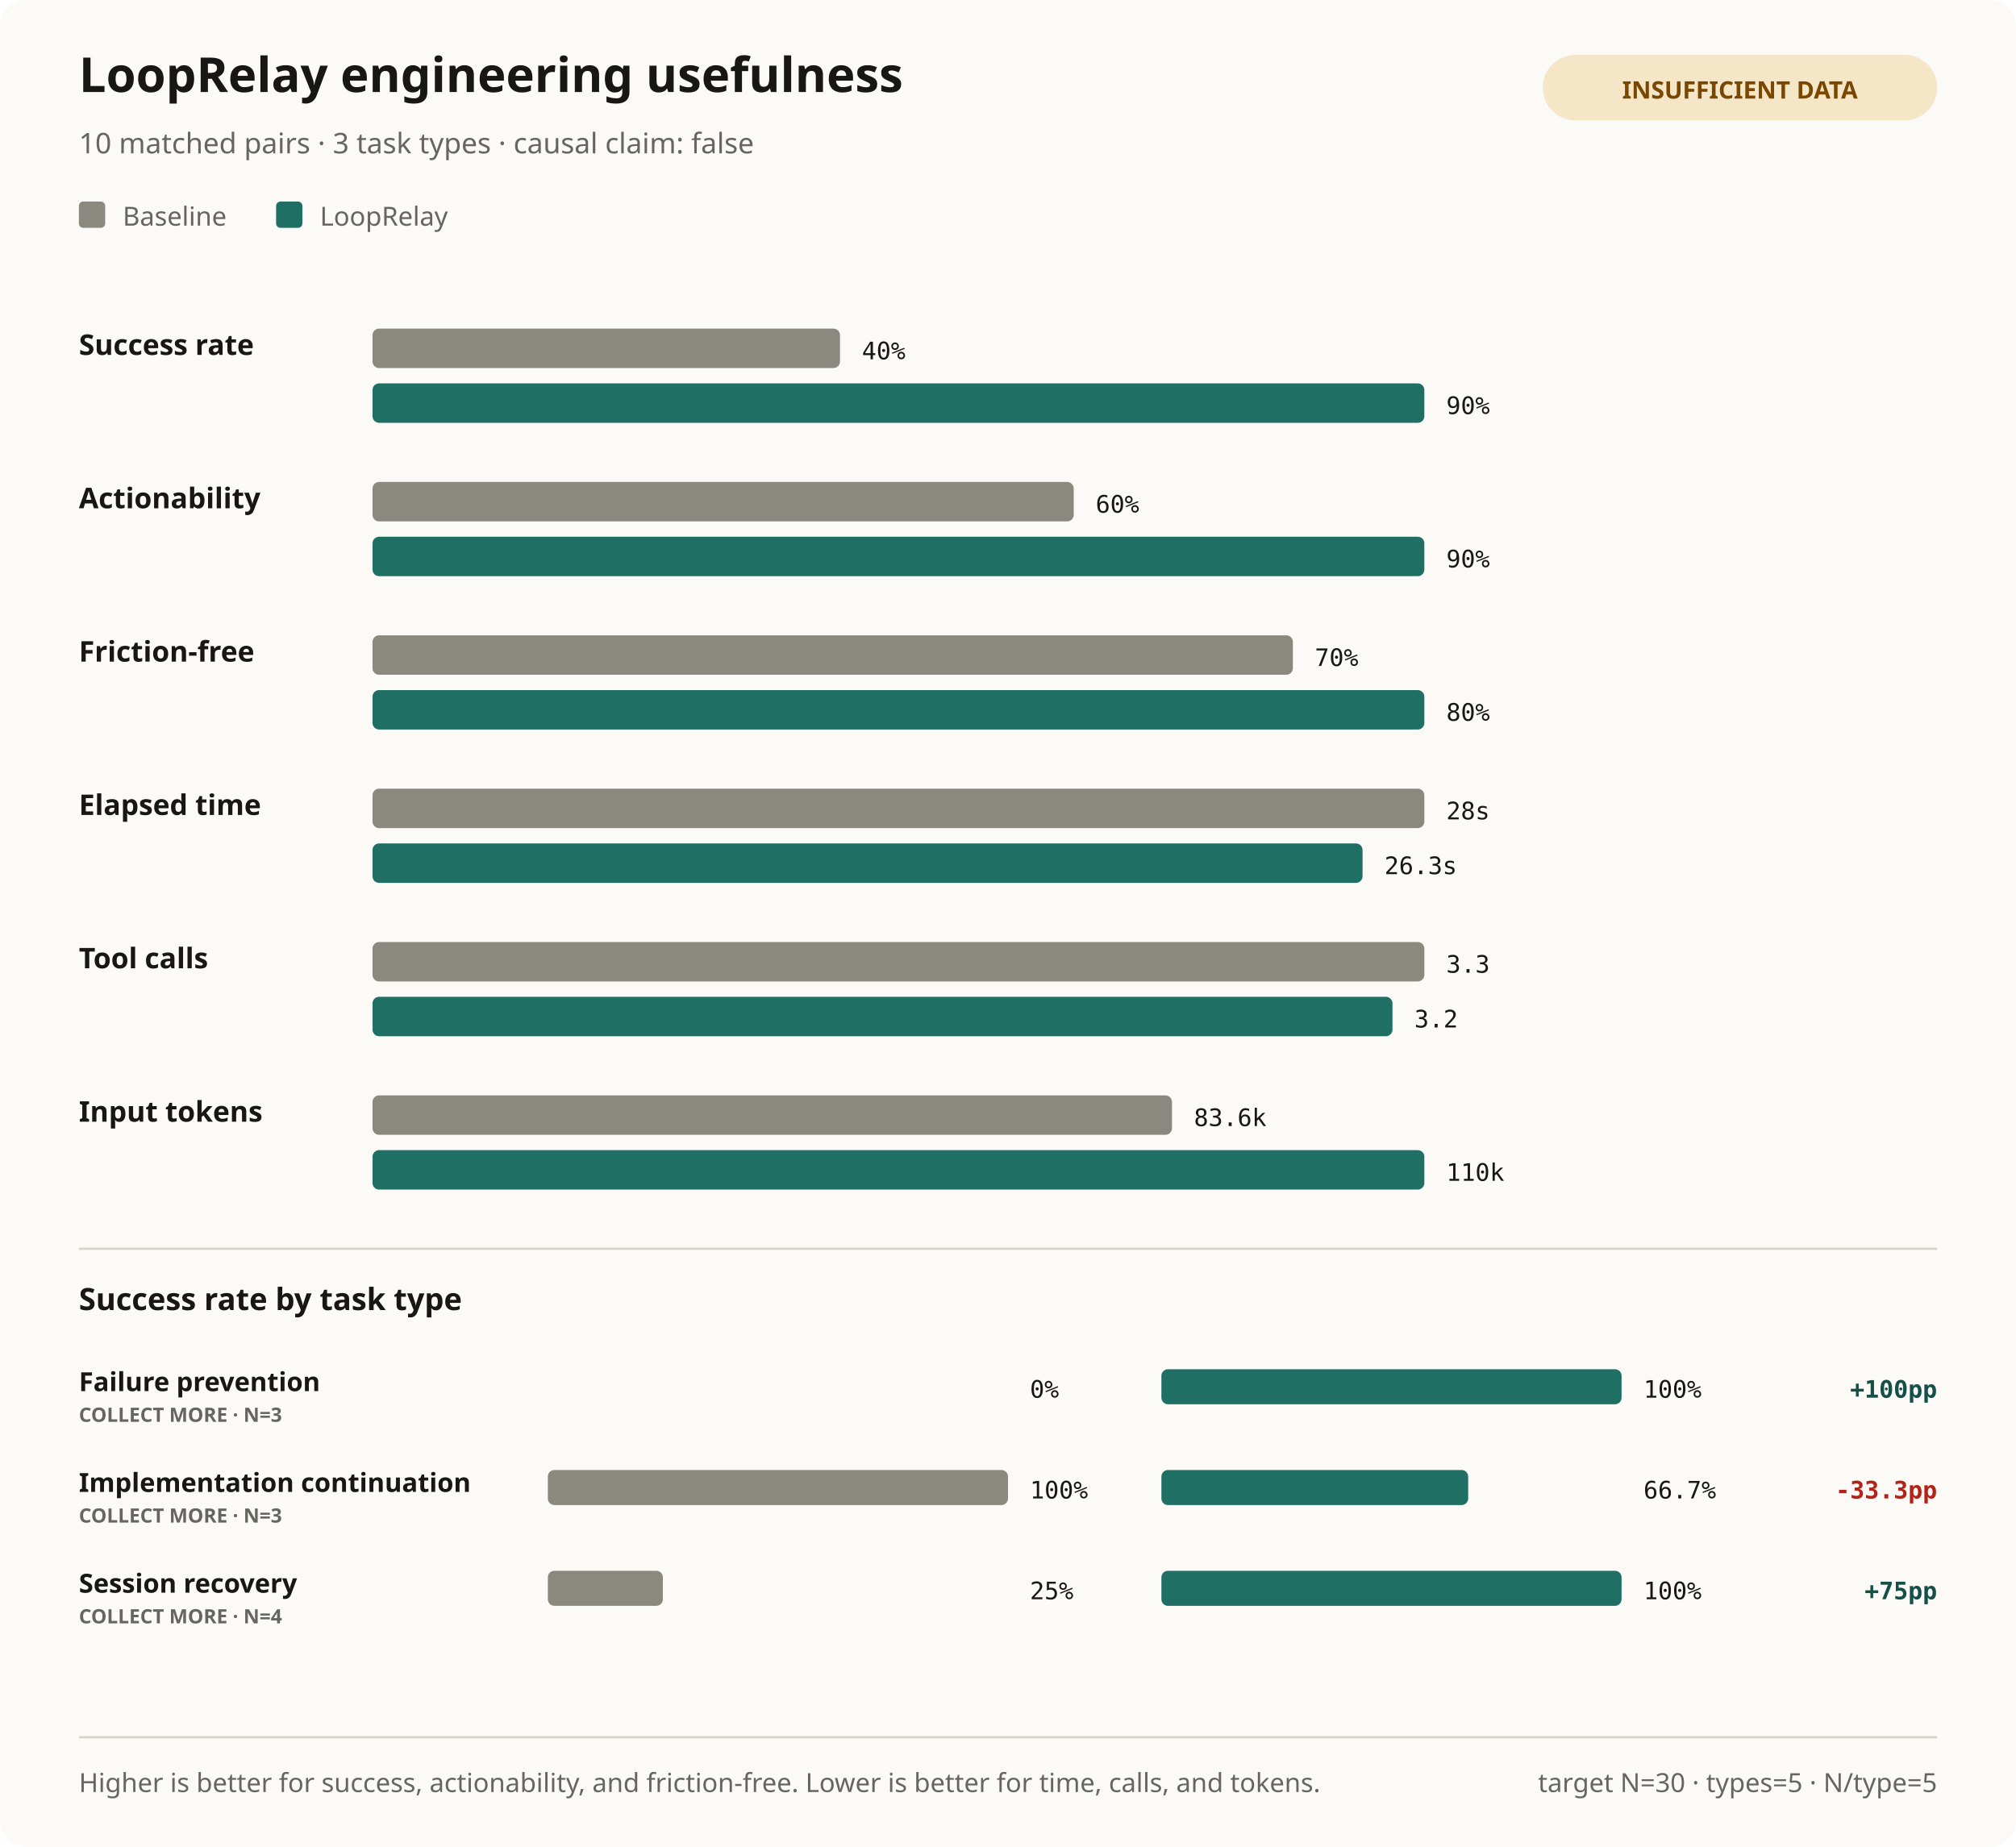
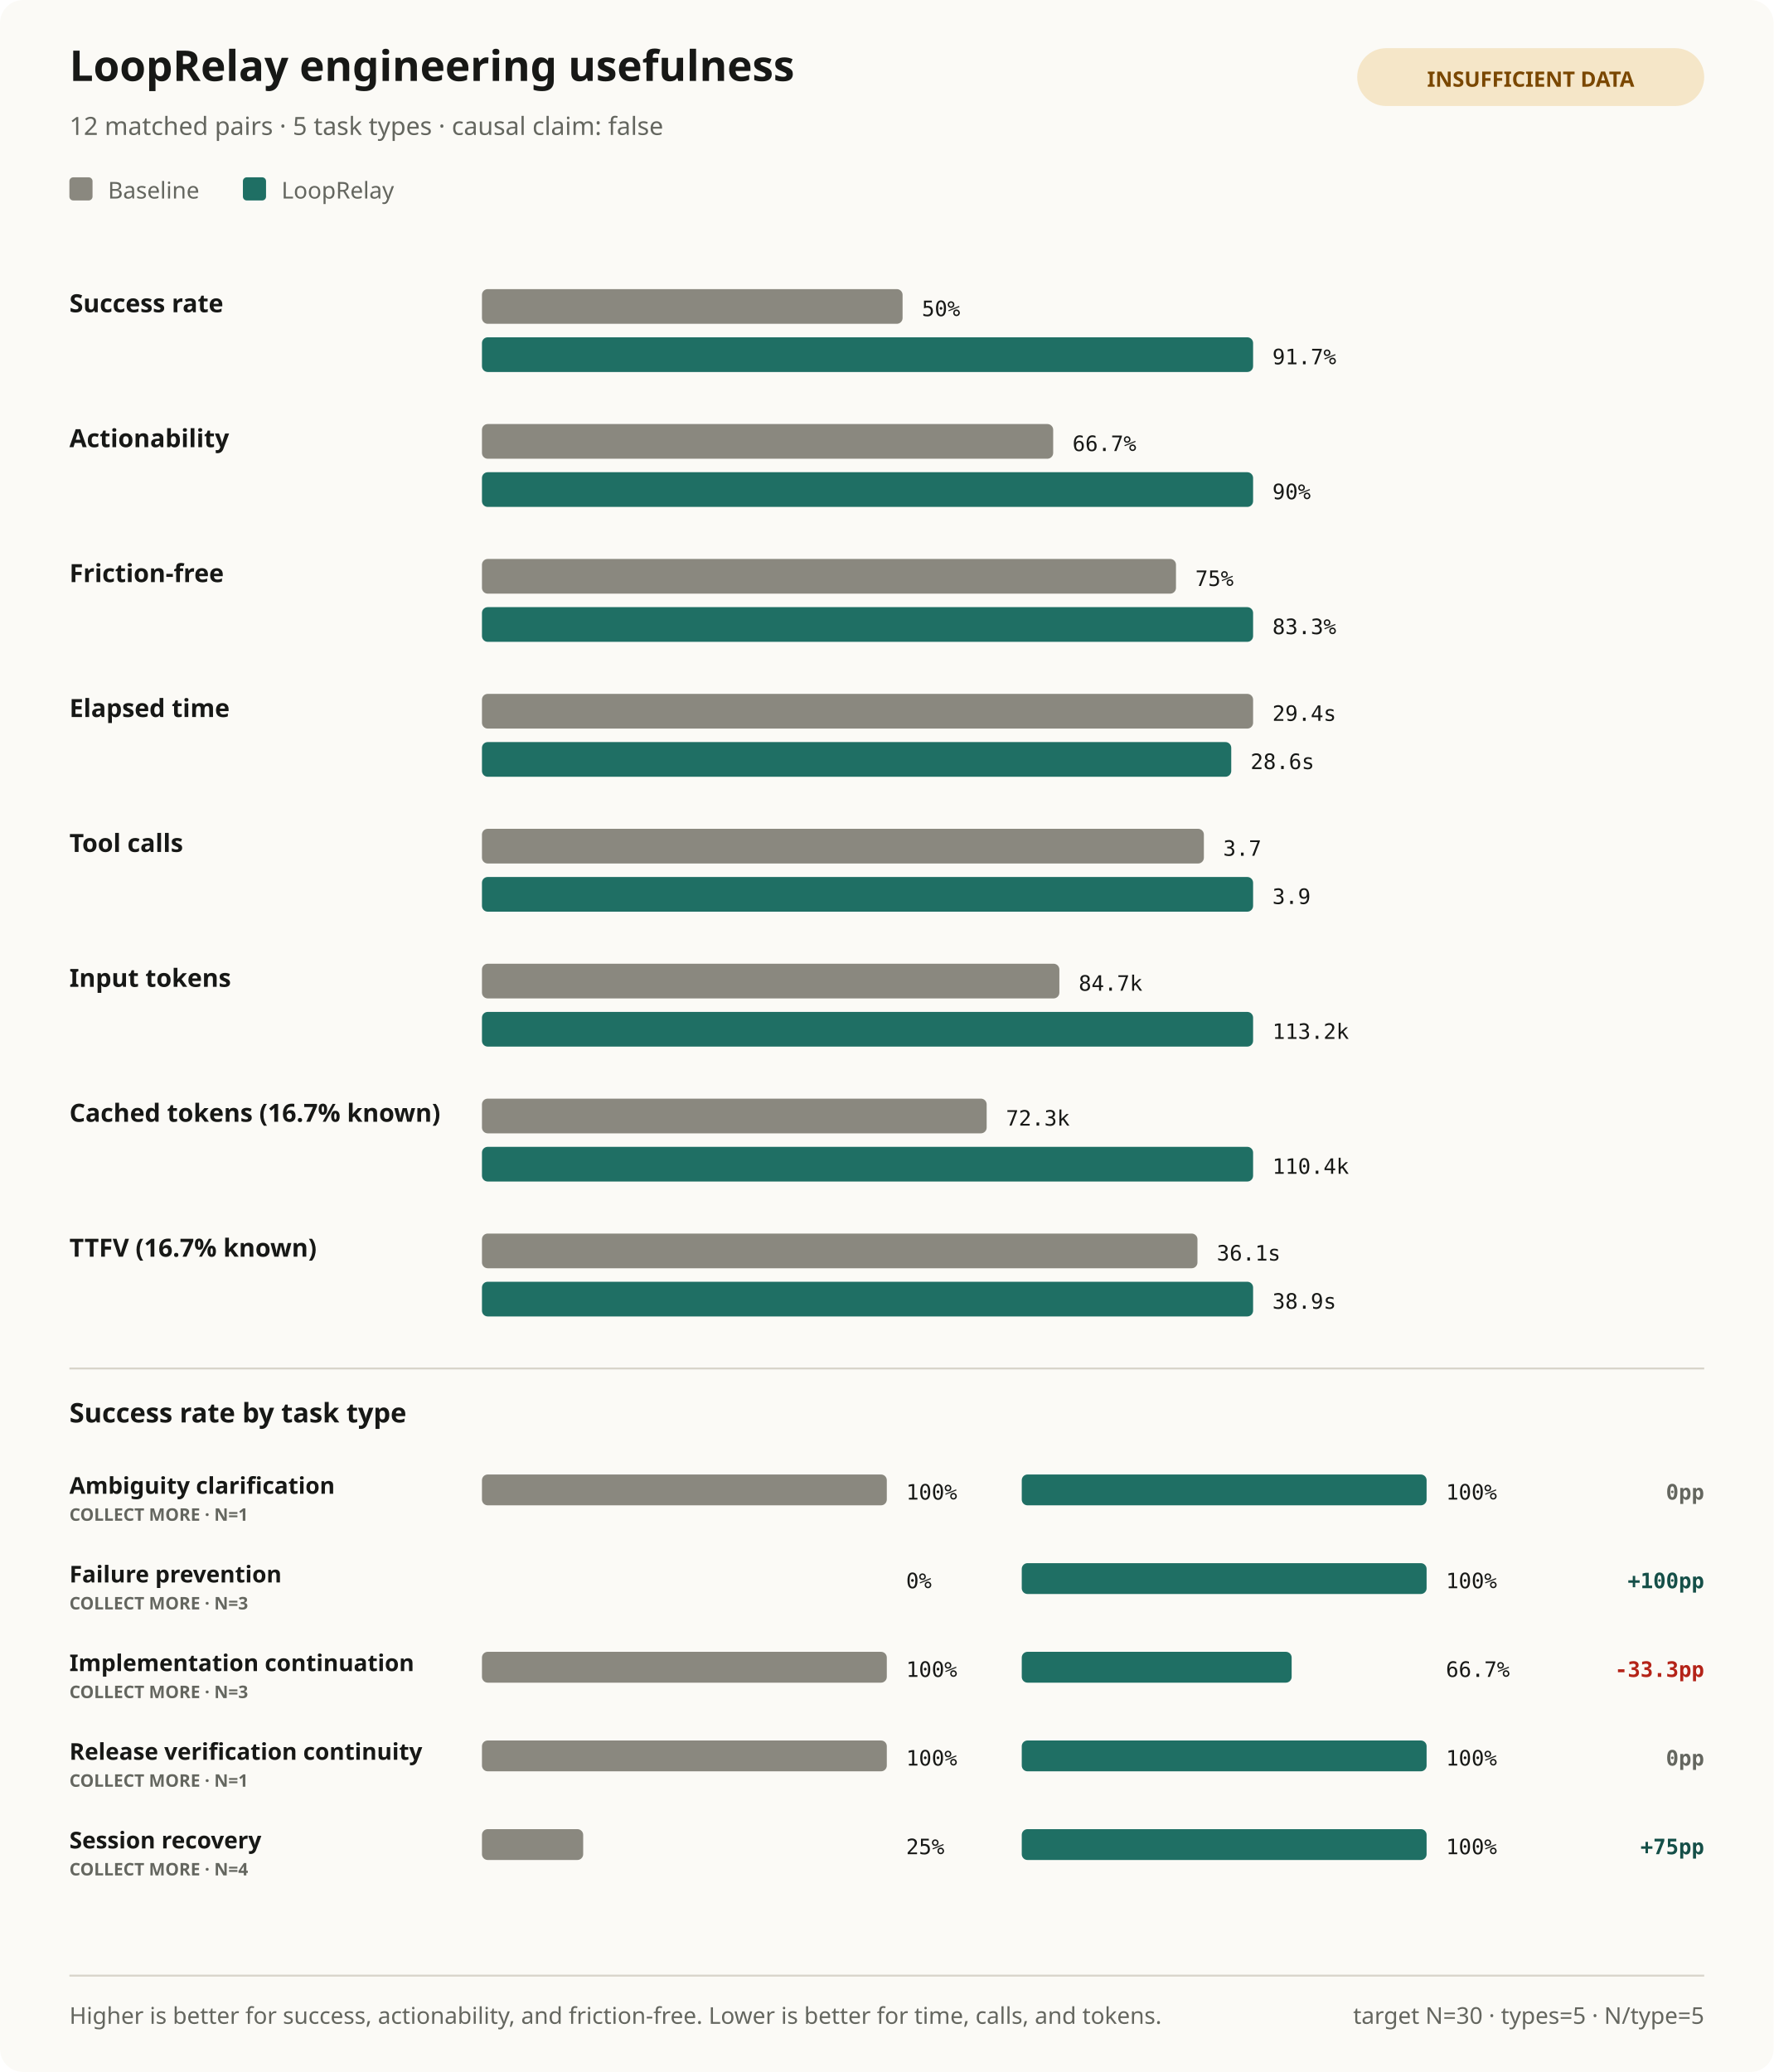
- <svg xmlns="http://www.w3.org/2000/svg" width="920" height="843" viewBox="0 0 920 843" role="img" aria-labelledby="title desc">
-   <rect width="920" height="843" rx="12" fill="#fbfaf6" />
+ <svg xmlns="http://www.w3.org/2000/svg" width="920" height="1075" viewBox="0 0 920 1075" role="img" aria-labelledby="title desc">
+   <rect width="920" height="1075" rx="12" fill="#fbfaf6" />
  <text x="36" y="42" font-family="system-ui,sans-serif" font-size="22" font-weight="700" fill="#171816">LoopRelay engineering usefulness</text>
-   <text x="36" y="70" font-family="system-ui,sans-serif" font-size="13" fill="#64665f">10 matched pairs · 3 task types · causal claim: false</text>
+   <text x="36" y="70" font-family="system-ui,sans-serif" font-size="13" fill="#64665f">12 matched pairs · 5 task types · causal claim: false</text>
  <rect x="704" y="25" width="180" height="30" rx="15" fill="#f5e6c8" />
  <text x="794" y="45" text-anchor="middle" font-family="system-ui,sans-serif" font-size="11" font-weight="700" fill="#7a4700">INSUFFICIENT DATA</text>
  <rect x="36" y="92" width="12" height="12" rx="2" fill="#8a887f" />
  <text x="56" y="103" font-family="system-ui,sans-serif" font-size="12" fill="#64665f">Baseline</text>
  <rect x="126" y="92" width="12" height="12" rx="2" fill="#1f6f64" />
  <text x="146" y="103" font-family="system-ui,sans-serif" font-size="12" fill="#64665f">LoopRelay</text>
  <text x="36" y="162" font-family="system-ui,sans-serif" font-size="13" font-weight="600" fill="#171816">Success rate</text>
-   <rect x="170" y="150" width="213.333" height="18" rx="3" fill="#8a887f" />
-   <text x="393.333" y="164" font-family="ui-monospace,monospace" font-size="11" fill="#171816">40%</text>
-   <rect x="170" y="175" width="480" height="18" rx="3" fill="#1f6f64" />
-   <text x="660" y="189" font-family="ui-monospace,monospace" font-size="11" fill="#171816">90%</text>
+   <rect x="250" y="150" width="218.182" height="18" rx="3" fill="#8a887f" />
+   <text x="478.182" y="164" font-family="ui-monospace,monospace" font-size="11" fill="#171816">50%</text>
+   <rect x="250" y="175" width="400" height="18" rx="3" fill="#1f6f64" />
+   <text x="660" y="189" font-family="ui-monospace,monospace" font-size="11" fill="#171816">91.7%</text>
  <text x="36" y="232" font-family="system-ui,sans-serif" font-size="13" font-weight="600" fill="#171816">Actionability</text>
-   <rect x="170" y="220" width="320" height="18" rx="3" fill="#8a887f" />
-   <text x="500" y="234" font-family="ui-monospace,monospace" font-size="11" fill="#171816">60%</text>
-   <rect x="170" y="245" width="480" height="18" rx="3" fill="#1f6f64" />
+   <rect x="250" y="220" width="296.296" height="18" rx="3" fill="#8a887f" />
+   <text x="556.296" y="234" font-family="ui-monospace,monospace" font-size="11" fill="#171816">66.7%</text>
+   <rect x="250" y="245" width="400" height="18" rx="3" fill="#1f6f64" />
  <text x="660" y="259" font-family="ui-monospace,monospace" font-size="11" fill="#171816">90%</text>
  <text x="36" y="302" font-family="system-ui,sans-serif" font-size="13" font-weight="600" fill="#171816">Friction-free</text>
-   <rect x="170" y="290" width="420" height="18" rx="3" fill="#8a887f" />
-   <text x="600" y="304" font-family="ui-monospace,monospace" font-size="11" fill="#171816">70%</text>
-   <rect x="170" y="315" width="480" height="18" rx="3" fill="#1f6f64" />
-   <text x="660" y="329" font-family="ui-monospace,monospace" font-size="11" fill="#171816">80%</text>
+   <rect x="250" y="290" width="360" height="18" rx="3" fill="#8a887f" />
+   <text x="620" y="304" font-family="ui-monospace,monospace" font-size="11" fill="#171816">75%</text>
+   <rect x="250" y="315" width="400" height="18" rx="3" fill="#1f6f64" />
+   <text x="660" y="329" font-family="ui-monospace,monospace" font-size="11" fill="#171816">83.3%</text>
  <text x="36" y="372" font-family="system-ui,sans-serif" font-size="13" font-weight="600" fill="#171816">Elapsed time</text>
-   <rect x="170" y="360" width="480" height="18" rx="3" fill="#8a887f" />
-   <text x="660" y="374" font-family="ui-monospace,monospace" font-size="11" fill="#171816">28s</text>
-   <rect x="170" y="385" width="451.796" height="18" rx="3" fill="#1f6f64" />
-   <text x="631.796" y="399" font-family="ui-monospace,monospace" font-size="11" fill="#171816">26.3s</text>
+   <rect x="250" y="360" width="400" height="18" rx="3" fill="#8a887f" />
+   <text x="660" y="374" font-family="ui-monospace,monospace" font-size="11" fill="#171816">29.4s</text>
+   <rect x="250" y="385" width="388.662" height="18" rx="3" fill="#1f6f64" />
+   <text x="648.662" y="399" font-family="ui-monospace,monospace" font-size="11" fill="#171816">28.6s</text>
  <text x="36" y="442" font-family="system-ui,sans-serif" font-size="13" font-weight="600" fill="#171816">Tool calls</text>
-   <rect x="170" y="430" width="480" height="18" rx="3" fill="#8a887f" />
-   <text x="660" y="444" font-family="ui-monospace,monospace" font-size="11" fill="#171816">3.3</text>
-   <rect x="170" y="455" width="465.455" height="18" rx="3" fill="#1f6f64" />
-   <text x="645.455" y="469" font-family="ui-monospace,monospace" font-size="11" fill="#171816">3.2</text>
+   <rect x="250" y="430" width="374.468" height="18" rx="3" fill="#8a887f" />
+   <text x="634.468" y="444" font-family="ui-monospace,monospace" font-size="11" fill="#171816">3.7</text>
+   <rect x="250" y="455" width="400" height="18" rx="3" fill="#1f6f64" />
+   <text x="660" y="469" font-family="ui-monospace,monospace" font-size="11" fill="#171816">3.9</text>
  <text x="36" y="512" font-family="system-ui,sans-serif" font-size="13" font-weight="600" fill="#171816">Input tokens</text>
-   <rect x="170" y="500" width="364.837" height="18" rx="3" fill="#8a887f" />
-   <text x="544.837" y="514" font-family="ui-monospace,monospace" font-size="11" fill="#171816">83.6k</text>
-   <rect x="170" y="525" width="480" height="18" rx="3" fill="#1f6f64" />
-   <text x="660" y="539" font-family="ui-monospace,monospace" font-size="11" fill="#171816">110k</text>
-   <line x1="36" y1="570" x2="884" y2="570" stroke="#d8d4ca" />
-   <text x="36" y="598" font-family="system-ui,sans-serif" font-size="14" font-weight="700" fill="#171816">Success rate by task type</text>
-   <text x="36" y="635" font-family="system-ui,sans-serif" font-size="12" font-weight="600" fill="#171816">Failure prevention</text>
-   <text x="36" y="649" font-family="system-ui,sans-serif" font-size="9" font-weight="700" fill="#64665f">COLLECT MORE · N=3</text>
-   <rect x="250" y="625" width="0" height="16" rx="3" fill="#8a887f" />
-   <text x="470" y="638" font-family="ui-monospace,monospace" font-size="11" fill="#171816">0%</text>
-   <rect x="530" y="625" width="210" height="16" rx="3" fill="#1f6f64" />
-   <text x="750" y="638" font-family="ui-monospace,monospace" font-size="11" fill="#171816">100%</text>
-   <text x="884" y="638" text-anchor="end" font-family="ui-monospace,monospace" font-size="11" font-weight="700" fill="#154f48">+100pp</text>
-   <text x="36" y="681" font-family="system-ui,sans-serif" font-size="12" font-weight="600" fill="#171816">Implementation continuation</text>
-   <text x="36" y="695" font-family="system-ui,sans-serif" font-size="9" font-weight="700" fill="#64665f">COLLECT MORE · N=3</text>
-   <rect x="250" y="671" width="210" height="16" rx="3" fill="#8a887f" />
-   <text x="470" y="684" font-family="ui-monospace,monospace" font-size="11" fill="#171816">100%</text>
-   <rect x="530" y="671" width="140" height="16" rx="3" fill="#1f6f64" />
-   <text x="750" y="684" font-family="ui-monospace,monospace" font-size="11" fill="#171816">66.7%</text>
-   <text x="884" y="684" text-anchor="end" font-family="ui-monospace,monospace" font-size="11" font-weight="700" fill="#b42318">-33.3pp</text>
-   <text x="36" y="727" font-family="system-ui,sans-serif" font-size="12" font-weight="600" fill="#171816">Session recovery</text>
-   <text x="36" y="741" font-family="system-ui,sans-serif" font-size="9" font-weight="700" fill="#64665f">COLLECT MORE · N=4</text>
-   <rect x="250" y="717" width="52.5" height="16" rx="3" fill="#8a887f" />
-   <text x="470" y="730" font-family="ui-monospace,monospace" font-size="11" fill="#171816">25%</text>
-   <rect x="530" y="717" width="210" height="16" rx="3" fill="#1f6f64" />
-   <text x="750" y="730" font-family="ui-monospace,monospace" font-size="11" fill="#171816">100%</text>
-   <text x="884" y="730" text-anchor="end" font-family="ui-monospace,monospace" font-size="11" font-weight="700" fill="#154f48">+75pp</text>
-   <line x1="36" y1="793" x2="884" y2="793" stroke="#d8d4ca" />
-   <text x="36" y="818" font-family="system-ui,sans-serif" font-size="12" fill="#64665f">Higher is better for success, actionability, and friction-free. Lower is better for time, calls, and tokens.</text>
-   <text x="884" y="818" text-anchor="end" font-family="system-ui,sans-serif" font-size="12" fill="#64665f">target N=30 · types=5 · N/type=5</text>
+   <rect x="250" y="500" width="299.509" height="18" rx="3" fill="#8a887f" />
+   <text x="559.509" y="514" font-family="ui-monospace,monospace" font-size="11" fill="#171816">84.7k</text>
+   <rect x="250" y="525" width="400" height="18" rx="3" fill="#1f6f64" />
+   <text x="660" y="539" font-family="ui-monospace,monospace" font-size="11" fill="#171816">113.2k</text>
+   <text x="36" y="582" font-family="system-ui,sans-serif" font-size="13" font-weight="600" fill="#171816">Cached tokens (16.7% known)</text>
+   <rect x="250" y="570" width="261.797" height="18" rx="3" fill="#8a887f" />
+   <text x="521.797" y="584" font-family="ui-monospace,monospace" font-size="11" fill="#171816">72.3k</text>
+   <rect x="250" y="595" width="400" height="18" rx="3" fill="#1f6f64" />
+   <text x="660" y="609" font-family="ui-monospace,monospace" font-size="11" fill="#171816">110.4k</text>
+   <text x="36" y="652" font-family="system-ui,sans-serif" font-size="13" font-weight="600" fill="#171816">TTFV (16.7% known)</text>
+   <rect x="250" y="640" width="371.142" height="18" rx="3" fill="#8a887f" />
+   <text x="631.142" y="654" font-family="ui-monospace,monospace" font-size="11" fill="#171816">36.1s</text>
+   <rect x="250" y="665" width="400" height="18" rx="3" fill="#1f6f64" />
+   <text x="660" y="679" font-family="ui-monospace,monospace" font-size="11" fill="#171816">38.9s</text>
+   <line x1="36" y1="710" x2="884" y2="710" stroke="#d8d4ca" />
+   <text x="36" y="738" font-family="system-ui,sans-serif" font-size="14" font-weight="700" fill="#171816">Success rate by task type</text>
+   <text x="36" y="775" font-family="system-ui,sans-serif" font-size="12" font-weight="600" fill="#171816">Ambiguity clarification</text>
+   <text x="36" y="789" font-family="system-ui,sans-serif" font-size="9" font-weight="700" fill="#64665f">COLLECT MORE · N=1</text>
+   <rect x="250" y="765" width="210" height="16" rx="3" fill="#8a887f" />
+   <text x="470" y="778" font-family="ui-monospace,monospace" font-size="11" fill="#171816">100%</text>
+   <rect x="530" y="765" width="210" height="16" rx="3" fill="#1f6f64" />
+   <text x="750" y="778" font-family="ui-monospace,monospace" font-size="11" fill="#171816">100%</text>
+   <text x="884" y="778" text-anchor="end" font-family="ui-monospace,monospace" font-size="11" font-weight="700" fill="#64665f">0pp</text>
+   <text x="36" y="821" font-family="system-ui,sans-serif" font-size="12" font-weight="600" fill="#171816">Failure prevention</text>
+   <text x="36" y="835" font-family="system-ui,sans-serif" font-size="9" font-weight="700" fill="#64665f">COLLECT MORE · N=3</text>
+   <rect x="250" y="811" width="0" height="16" rx="3" fill="#8a887f" />
+   <text x="470" y="824" font-family="ui-monospace,monospace" font-size="11" fill="#171816">0%</text>
+   <rect x="530" y="811" width="210" height="16" rx="3" fill="#1f6f64" />
+   <text x="750" y="824" font-family="ui-monospace,monospace" font-size="11" fill="#171816">100%</text>
+   <text x="884" y="824" text-anchor="end" font-family="ui-monospace,monospace" font-size="11" font-weight="700" fill="#154f48">+100pp</text>
+   <text x="36" y="867" font-family="system-ui,sans-serif" font-size="12" font-weight="600" fill="#171816">Implementation continuation</text>
+   <text x="36" y="881" font-family="system-ui,sans-serif" font-size="9" font-weight="700" fill="#64665f">COLLECT MORE · N=3</text>
+   <rect x="250" y="857" width="210" height="16" rx="3" fill="#8a887f" />
+   <text x="470" y="870" font-family="ui-monospace,monospace" font-size="11" fill="#171816">100%</text>
+   <rect x="530" y="857" width="140" height="16" rx="3" fill="#1f6f64" />
+   <text x="750" y="870" font-family="ui-monospace,monospace" font-size="11" fill="#171816">66.7%</text>
+   <text x="884" y="870" text-anchor="end" font-family="ui-monospace,monospace" font-size="11" font-weight="700" fill="#b42318">-33.3pp</text>
+   <text x="36" y="913" font-family="system-ui,sans-serif" font-size="12" font-weight="600" fill="#171816">Release verification continuity</text>
+   <text x="36" y="927" font-family="system-ui,sans-serif" font-size="9" font-weight="700" fill="#64665f">COLLECT MORE · N=1</text>
+   <rect x="250" y="903" width="210" height="16" rx="3" fill="#8a887f" />
+   <text x="470" y="916" font-family="ui-monospace,monospace" font-size="11" fill="#171816">100%</text>
+   <rect x="530" y="903" width="210" height="16" rx="3" fill="#1f6f64" />
+   <text x="750" y="916" font-family="ui-monospace,monospace" font-size="11" fill="#171816">100%</text>
+   <text x="884" y="916" text-anchor="end" font-family="ui-monospace,monospace" font-size="11" font-weight="700" fill="#64665f">0pp</text>
+   <text x="36" y="959" font-family="system-ui,sans-serif" font-size="12" font-weight="600" fill="#171816">Session recovery</text>
+   <text x="36" y="973" font-family="system-ui,sans-serif" font-size="9" font-weight="700" fill="#64665f">COLLECT MORE · N=4</text>
+   <rect x="250" y="949" width="52.5" height="16" rx="3" fill="#8a887f" />
+   <text x="470" y="962" font-family="ui-monospace,monospace" font-size="11" fill="#171816">25%</text>
+   <rect x="530" y="949" width="210" height="16" rx="3" fill="#1f6f64" />
+   <text x="750" y="962" font-family="ui-monospace,monospace" font-size="11" fill="#171816">100%</text>
+   <text x="884" y="962" text-anchor="end" font-family="ui-monospace,monospace" font-size="11" font-weight="700" fill="#154f48">+75pp</text>
+   <line x1="36" y1="1025" x2="884" y2="1025" stroke="#d8d4ca" />
+   <text x="36" y="1050" font-family="system-ui,sans-serif" font-size="12" fill="#64665f">Higher is better for success, actionability, and friction-free. Lower is better for time, calls, and tokens.</text>
+   <text x="884" y="1050" text-anchor="end" font-family="system-ui,sans-serif" font-size="12" fill="#64665f">target N=30 · types=5 · N/type=5</text>
</svg>
